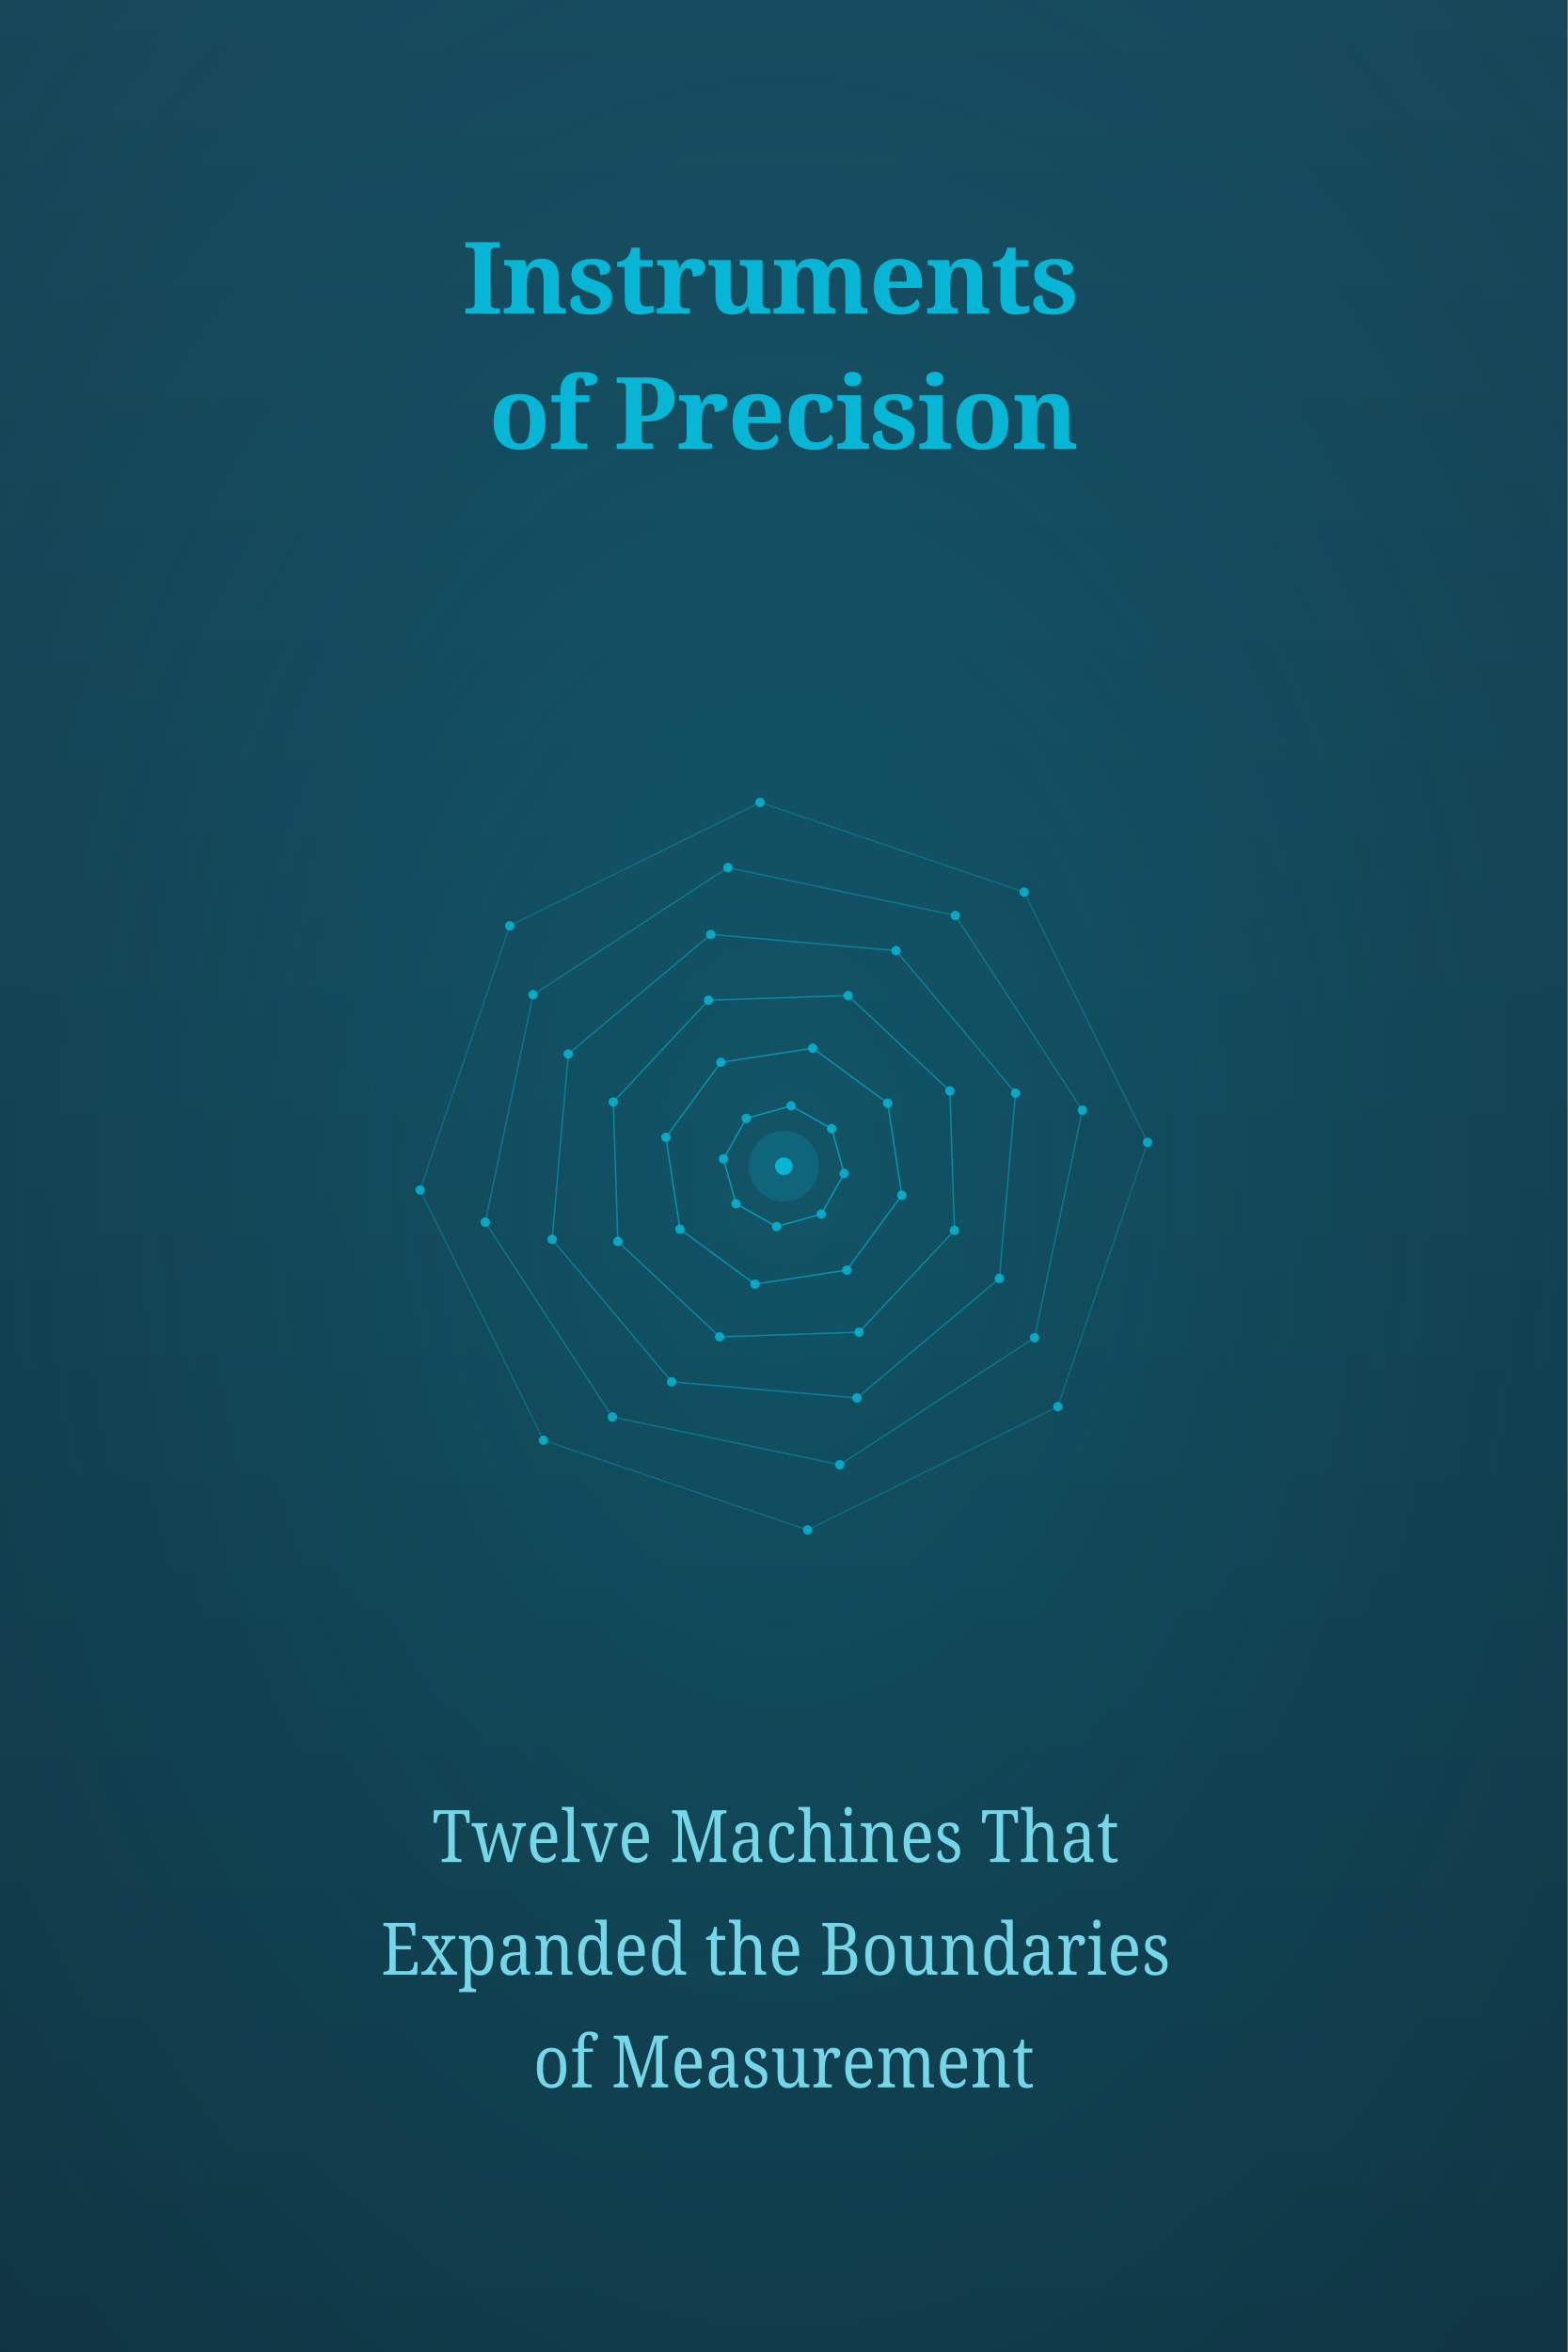
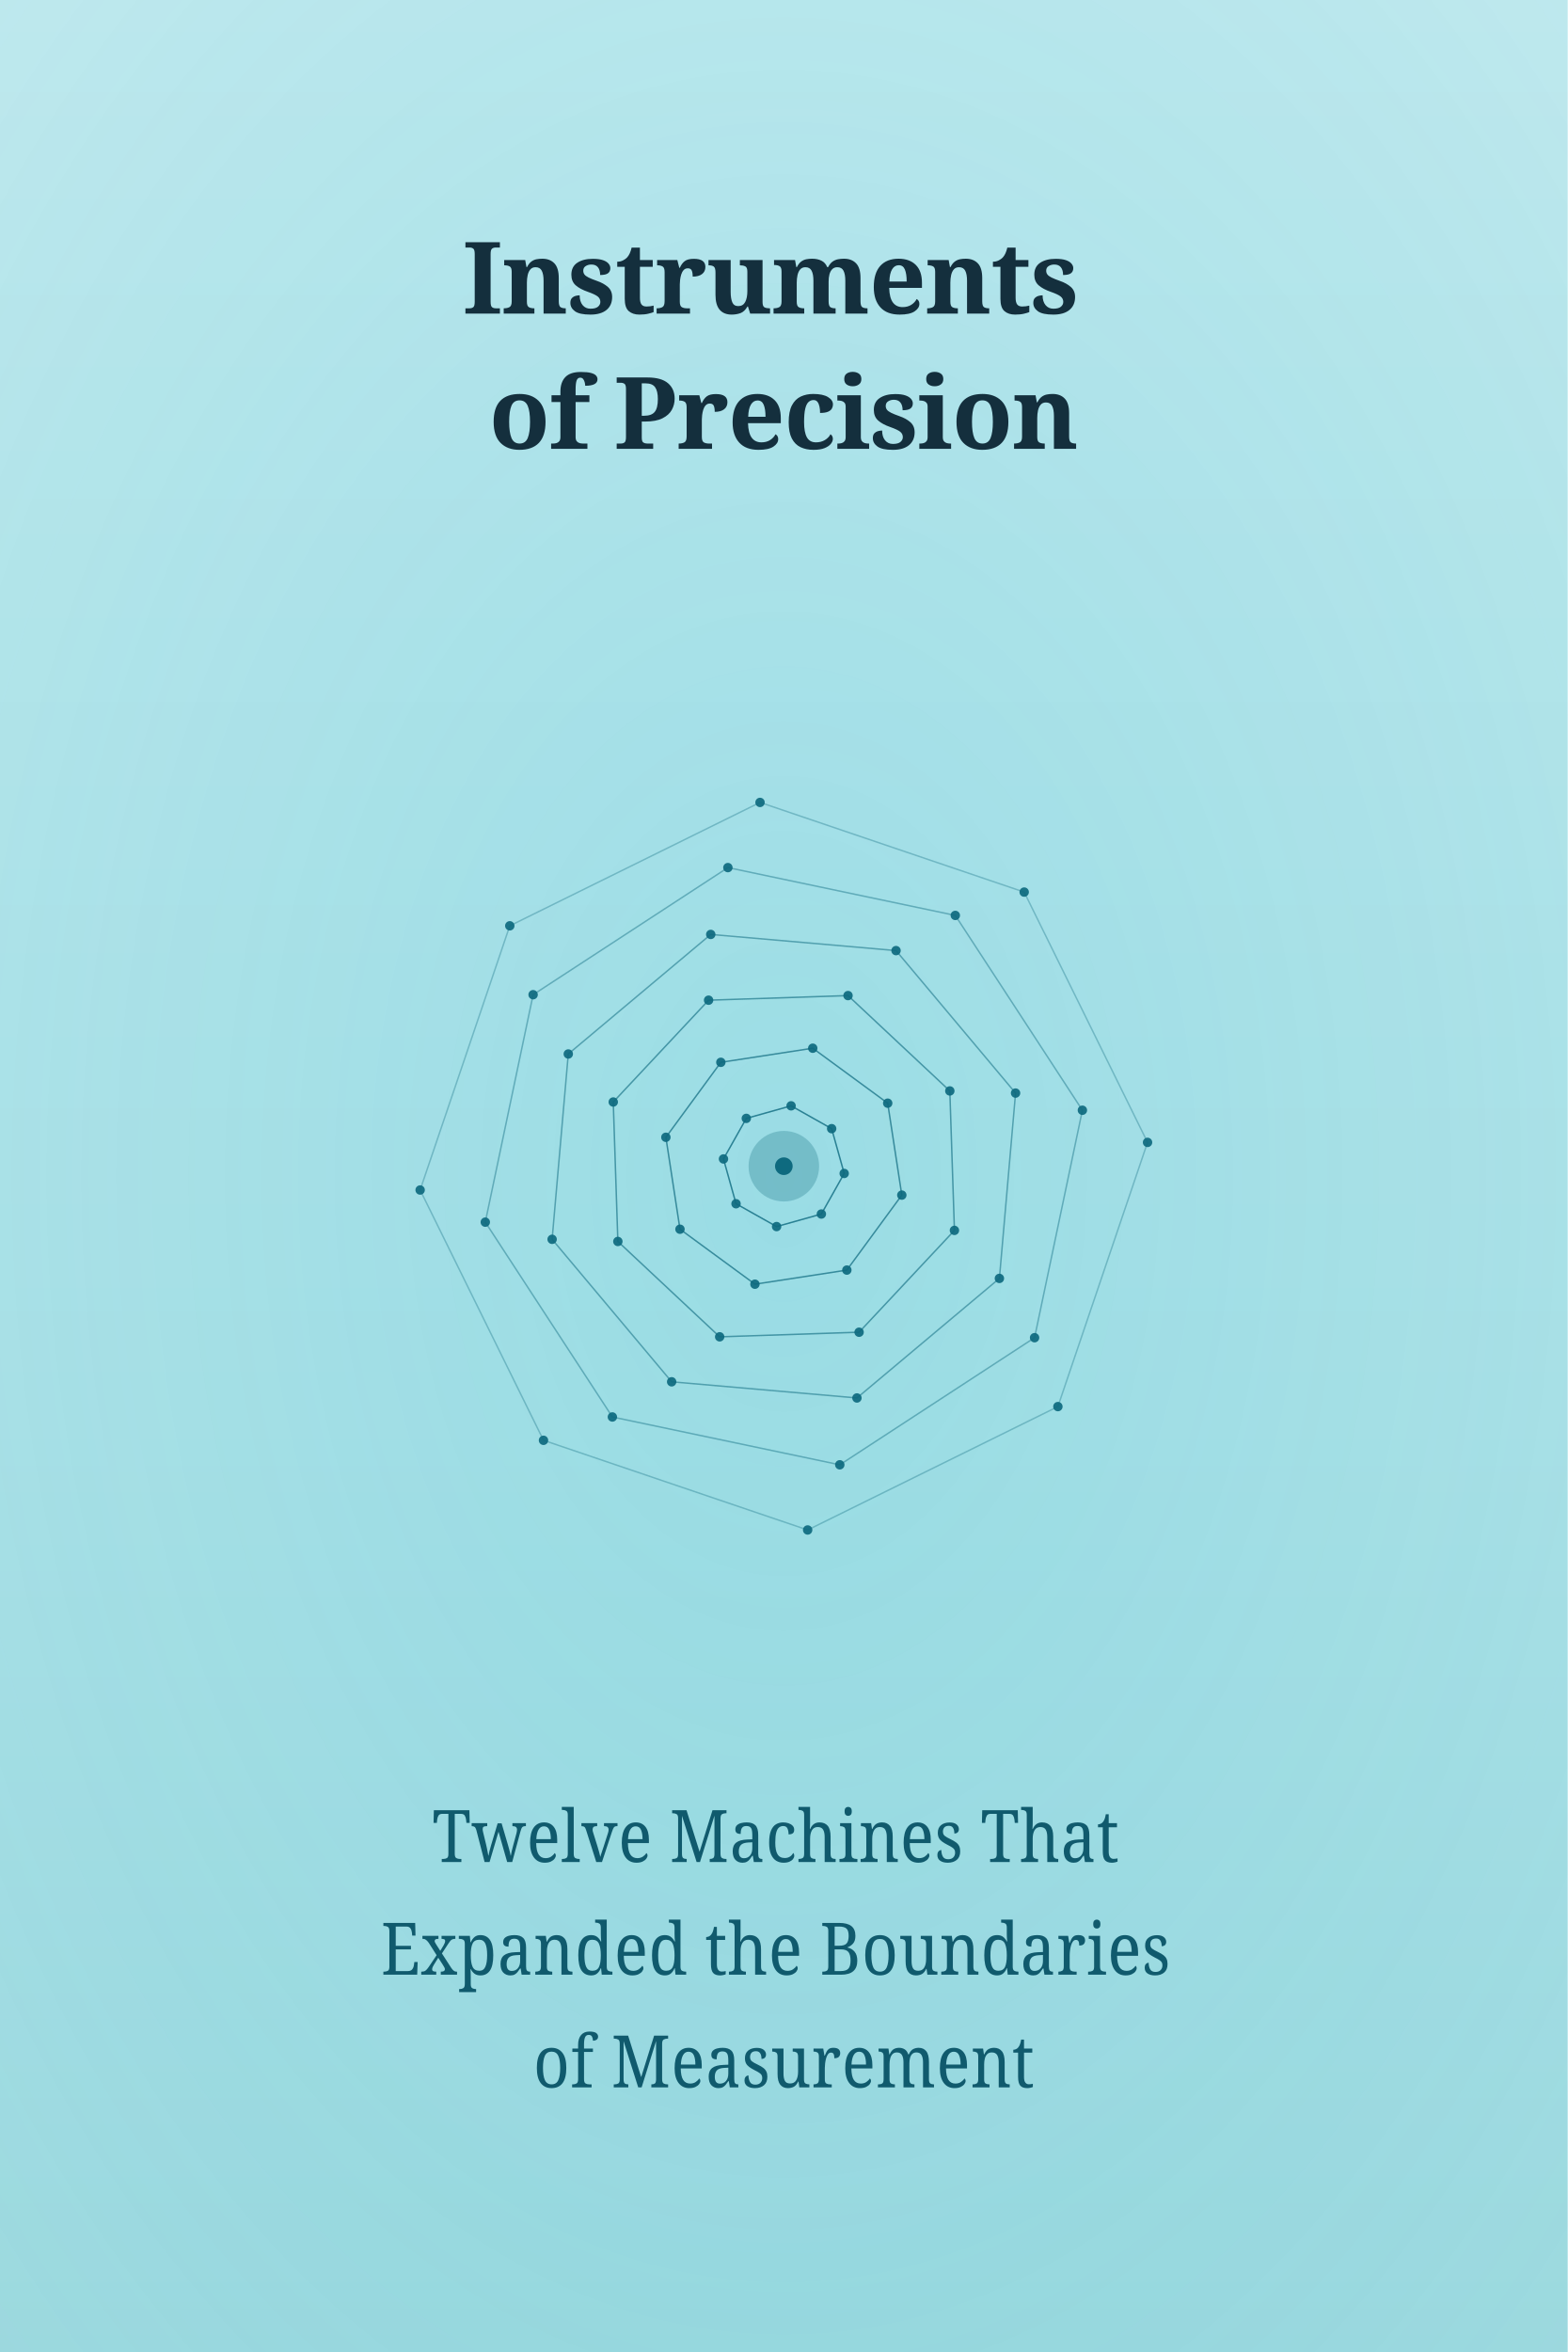
<svg xmlns="http://www.w3.org/2000/svg" viewBox="0 0 1600 2400" width="100%" height="100%">
  <defs>
    <linearGradient id="bg-instruments-of-precision" x1="0%" y1="0%" x2="0%" y2="100%">
-       <stop offset="0%" stop-color="#193b4d" />
-       <stop offset="60%" stop-color="#142f3d" />
-       <stop offset="100%" stop-color="#112835" />
+       <stop offset="0%" stop-color="#c5eaee" />
+       <stop offset="60%" stop-color="#b4e3e7" />
+       <stop offset="100%" stop-color="#a2dadf" />
    </linearGradient>
    <radialGradient id="halo-instruments-of-precision" cx="50%" cy="50%" r="75%">
-       <stop offset="0%" stop-color="#06b6d4" stop-opacity="0.26" />
-       <stop offset="55%" stop-color="#06b6d4" stop-opacity="0.15" />
-       <stop offset="100%" stop-color="#06b6d4" stop-opacity="0.08" />
+       <stop offset="0%" stop-color="#06b6d4" stop-opacity="0.16" />
+       <stop offset="55%" stop-color="#06b6d4" stop-opacity="0.09" />
+       <stop offset="100%" stop-color="#06b6d4" stop-opacity="0.03" />
    </radialGradient>
  </defs>
  <rect width="1600" height="2400" fill="url(#bg-instruments-of-precision)" />
  <rect width="1600" height="2400" fill="url(#halo-instruments-of-precision)" />
  <g text-anchor="middle">
-     <text x="800" y="320" font-family="'Literata', Georgia, serif" font-size="102" font-weight="700" letter-spacing="-0.01em" fill="#06b6d4">
+     <text x="800" y="320" font-family="'Literata', Georgia, serif" font-size="102" font-weight="700" letter-spacing="-0.01em" fill="#142f3d">
      <tspan x="800" dy="0">Instruments</tspan>
      <tspan x="800" dy="138">of Precision</tspan>
    </text>
  </g>
  <g class="emblem-lattice" transform="translate(0, -210)">
-     <circle cx="861.6" cy="1407.4" r="4.8" fill="#06b6d4" opacity="0.85" />
-     <circle cx="838.3" cy="1448.8" r="4.8" fill="#06b6d4" opacity="0.85" />
-     <circle cx="792.6" cy="1461.6" r="4.8" fill="#06b6d4" opacity="0.85" />
-     <circle cx="751.2" cy="1438.3" r="4.8" fill="#06b6d4" opacity="0.85" />
-     <circle cx="738.4" cy="1392.6" r="4.8" fill="#06b6d4" opacity="0.85" />
-     <circle cx="761.7" cy="1351.2" r="4.8" fill="#06b6d4" opacity="0.85" />
-     <circle cx="807.4" cy="1338.4" r="4.8" fill="#06b6d4" opacity="0.85" />
-     <circle cx="848.8" cy="1361.7" r="4.8" fill="#06b6d4" opacity="0.85" />
-     <polygon points="861.6,1407.4 838.3,1448.8 792.6,1461.6 751.2,1438.3 738.4,1392.6 761.7,1351.2 807.4,1338.4 848.8,1361.7" stroke="#06b6d4" stroke-width="1.5" fill="none" opacity="0.70" />
-     <circle cx="920.4" cy="1429.5" r="4.8" fill="#06b6d4" opacity="0.85" />
-     <circle cx="864.3" cy="1506.0" r="4.8" fill="#06b6d4" opacity="0.85" />
-     <circle cx="770.5" cy="1520.4" r="4.8" fill="#06b6d4" opacity="0.85" />
-     <circle cx="694.0" cy="1464.3" r="4.8" fill="#06b6d4" opacity="0.85" />
-     <circle cx="679.6" cy="1370.5" r="4.8" fill="#06b6d4" opacity="0.85" />
-     <circle cx="735.7" cy="1294.0" r="4.8" fill="#06b6d4" opacity="0.85" />
-     <circle cx="829.5" cy="1279.6" r="4.8" fill="#06b6d4" opacity="0.85" />
-     <circle cx="906.0" cy="1335.7" r="4.8" fill="#06b6d4" opacity="0.85" />
-     <polygon points="920.4,1429.5 864.3,1506.0 770.5,1520.4 694.0,1464.3 679.6,1370.5 735.7,1294.0 829.5,1279.6 906.0,1335.7" stroke="#06b6d4" stroke-width="1.5" fill="none" opacity="0.62" />
-     <circle cx="974.1" cy="1465.5" r="4.8" fill="#06b6d4" opacity="0.85" />
-     <circle cx="876.8" cy="1569.4" r="4.8" fill="#06b6d4" opacity="0.85" />
-     <circle cx="734.5" cy="1574.1" r="4.8" fill="#06b6d4" opacity="0.85" />
-     <circle cx="630.6" cy="1476.8" r="4.8" fill="#06b6d4" opacity="0.85" />
-     <circle cx="625.9" cy="1334.5" r="4.8" fill="#06b6d4" opacity="0.85" />
-     <circle cx="723.2" cy="1230.6" r="4.8" fill="#06b6d4" opacity="0.85" />
-     <circle cx="865.5" cy="1225.9" r="4.8" fill="#06b6d4" opacity="0.85" />
-     <circle cx="969.4" cy="1323.2" r="4.8" fill="#06b6d4" opacity="0.85" />
-     <polygon points="974.1,1465.5 876.8,1569.4 734.5,1574.1 630.6,1476.8 625.9,1334.5 723.2,1230.6 865.5,1225.9 969.4,1323.2" stroke="#06b6d4" stroke-width="1.5" fill="none" opacity="0.54" />
-     <circle cx="1020.0" cy="1514.5" r="4.8" fill="#06b6d4" opacity="0.85" />
-     <circle cx="874.6" cy="1636.5" r="4.8" fill="#06b6d4" opacity="0.85" />
-     <circle cx="685.5" cy="1620.0" r="4.8" fill="#06b6d4" opacity="0.85" />
-     <circle cx="563.5" cy="1474.6" r="4.8" fill="#06b6d4" opacity="0.85" />
-     <circle cx="580.0" cy="1285.5" r="4.8" fill="#06b6d4" opacity="0.85" />
-     <circle cx="725.4" cy="1163.5" r="4.8" fill="#06b6d4" opacity="0.85" />
-     <circle cx="914.5" cy="1180.0" r="4.8" fill="#06b6d4" opacity="0.85" />
-     <circle cx="1036.5" cy="1325.4" r="4.8" fill="#06b6d4" opacity="0.85" />
-     <polygon points="1020.0,1514.5 874.6,1636.5 685.5,1620.0 563.5,1474.6 580.0,1285.5 725.4,1163.5 914.5,1180.0 1036.5,1325.4" stroke="#06b6d4" stroke-width="1.5" fill="none" opacity="0.46" />
-     <circle cx="1055.9" cy="1575.0" r="4.8" fill="#06b6d4" opacity="0.85" />
-     <circle cx="857.1" cy="1704.7" r="4.8" fill="#06b6d4" opacity="0.85" />
-     <circle cx="625.0" cy="1655.9" r="4.8" fill="#06b6d4" opacity="0.85" />
-     <circle cx="495.3" cy="1457.1" r="4.8" fill="#06b6d4" opacity="0.85" />
-     <circle cx="544.1" cy="1225.0" r="4.8" fill="#06b6d4" opacity="0.85" />
-     <circle cx="742.9" cy="1095.3" r="4.8" fill="#06b6d4" opacity="0.85" />
-     <circle cx="975.0" cy="1144.1" r="4.8" fill="#06b6d4" opacity="0.85" />
-     <circle cx="1104.7" cy="1342.9" r="4.8" fill="#06b6d4" opacity="0.85" />
-     <polygon points="1055.9,1575.0 857.1,1704.7 625.0,1655.9 495.3,1457.1 544.1,1225.0 742.9,1095.3 975.0,1144.1 1104.7,1342.9" stroke="#06b6d4" stroke-width="1.5" fill="none" opacity="0.38" />
-     <circle cx="1079.7" cy="1645.3" r="4.8" fill="#06b6d4" opacity="0.85" />
-     <circle cx="824.3" cy="1771.2" r="4.8" fill="#06b6d4" opacity="0.85" />
-     <circle cx="554.7" cy="1679.7" r="4.8" fill="#06b6d4" opacity="0.85" />
-     <circle cx="428.8" cy="1424.3" r="4.8" fill="#06b6d4" opacity="0.85" />
-     <circle cx="520.3" cy="1154.7" r="4.8" fill="#06b6d4" opacity="0.85" />
-     <circle cx="775.7" cy="1028.8" r="4.8" fill="#06b6d4" opacity="0.85" />
-     <circle cx="1045.3" cy="1120.3" r="4.8" fill="#06b6d4" opacity="0.85" />
-     <circle cx="1171.2" cy="1375.7" r="4.8" fill="#06b6d4" opacity="0.85" />
-     <polygon points="1079.7,1645.3 824.3,1771.2 554.7,1679.7 428.8,1424.3 520.3,1154.7 775.7,1028.8 1045.3,1120.3 1171.2,1375.7" stroke="#06b6d4" stroke-width="1.5" fill="none" opacity="0.30" />
-     <circle cx="800" cy="1400" r="36" fill="#06b6d4" opacity="0.18" />
-     <circle cx="800" cy="1400" r="9" fill="#06b6d4" />
+     <circle cx="861.6" cy="1407.4" r="4.8" fill="#0e6a7f" opacity="0.92" />
+     <circle cx="838.3" cy="1448.8" r="4.8" fill="#0e6a7f" opacity="0.92" />
+     <circle cx="792.6" cy="1461.6" r="4.8" fill="#0e6a7f" opacity="0.92" />
+     <circle cx="751.2" cy="1438.3" r="4.8" fill="#0e6a7f" opacity="0.92" />
+     <circle cx="738.4" cy="1392.6" r="4.8" fill="#0e6a7f" opacity="0.92" />
+     <circle cx="761.7" cy="1351.2" r="4.8" fill="#0e6a7f" opacity="0.92" />
+     <circle cx="807.4" cy="1338.4" r="4.8" fill="#0e6a7f" opacity="0.92" />
+     <circle cx="848.8" cy="1361.7" r="4.8" fill="#0e6a7f" opacity="0.92" />
+     <polygon points="861.6,1407.4 838.3,1448.8 792.6,1461.6 751.2,1438.3 738.4,1392.6 761.7,1351.2 807.4,1338.4 848.8,1361.7" stroke="#0e6a7f" stroke-width="1.5" fill="none" opacity="0.80" />
+     <circle cx="920.4" cy="1429.5" r="4.8" fill="#0e6a7f" opacity="0.92" />
+     <circle cx="864.3" cy="1506.0" r="4.8" fill="#0e6a7f" opacity="0.92" />
+     <circle cx="770.5" cy="1520.4" r="4.8" fill="#0e6a7f" opacity="0.92" />
+     <circle cx="694.0" cy="1464.3" r="4.8" fill="#0e6a7f" opacity="0.92" />
+     <circle cx="679.6" cy="1370.5" r="4.8" fill="#0e6a7f" opacity="0.92" />
+     <circle cx="735.7" cy="1294.0" r="4.8" fill="#0e6a7f" opacity="0.92" />
+     <circle cx="829.5" cy="1279.6" r="4.8" fill="#0e6a7f" opacity="0.92" />
+     <circle cx="906.0" cy="1335.7" r="4.8" fill="#0e6a7f" opacity="0.92" />
+     <polygon points="920.4,1429.5 864.3,1506.0 770.5,1520.4 694.0,1464.3 679.6,1370.5 735.7,1294.0 829.5,1279.6 906.0,1335.7" stroke="#0e6a7f" stroke-width="1.5" fill="none" opacity="0.71" />
+     <circle cx="974.1" cy="1465.5" r="4.8" fill="#0e6a7f" opacity="0.92" />
+     <circle cx="876.8" cy="1569.4" r="4.8" fill="#0e6a7f" opacity="0.92" />
+     <circle cx="734.5" cy="1574.1" r="4.8" fill="#0e6a7f" opacity="0.92" />
+     <circle cx="630.6" cy="1476.8" r="4.8" fill="#0e6a7f" opacity="0.92" />
+     <circle cx="625.9" cy="1334.5" r="4.8" fill="#0e6a7f" opacity="0.92" />
+     <circle cx="723.2" cy="1230.6" r="4.8" fill="#0e6a7f" opacity="0.92" />
+     <circle cx="865.5" cy="1225.9" r="4.8" fill="#0e6a7f" opacity="0.92" />
+     <circle cx="969.4" cy="1323.2" r="4.8" fill="#0e6a7f" opacity="0.92" />
+     <polygon points="974.1,1465.5 876.8,1569.4 734.5,1574.1 630.6,1476.8 625.9,1334.5 723.2,1230.6 865.5,1225.9 969.4,1323.2" stroke="#0e6a7f" stroke-width="1.5" fill="none" opacity="0.62" />
+     <circle cx="1020.0" cy="1514.5" r="4.8" fill="#0e6a7f" opacity="0.92" />
+     <circle cx="874.6" cy="1636.5" r="4.8" fill="#0e6a7f" opacity="0.92" />
+     <circle cx="685.5" cy="1620.0" r="4.8" fill="#0e6a7f" opacity="0.92" />
+     <circle cx="563.5" cy="1474.6" r="4.8" fill="#0e6a7f" opacity="0.92" />
+     <circle cx="580.0" cy="1285.5" r="4.8" fill="#0e6a7f" opacity="0.92" />
+     <circle cx="725.4" cy="1163.5" r="4.8" fill="#0e6a7f" opacity="0.92" />
+     <circle cx="914.5" cy="1180.0" r="4.8" fill="#0e6a7f" opacity="0.92" />
+     <circle cx="1036.5" cy="1325.4" r="4.8" fill="#0e6a7f" opacity="0.92" />
+     <polygon points="1020.0,1514.5 874.6,1636.5 685.5,1620.0 563.5,1474.6 580.0,1285.5 725.4,1163.5 914.5,1180.0 1036.5,1325.4" stroke="#0e6a7f" stroke-width="1.5" fill="none" opacity="0.53" />
+     <circle cx="1055.9" cy="1575.0" r="4.8" fill="#0e6a7f" opacity="0.92" />
+     <circle cx="857.1" cy="1704.7" r="4.8" fill="#0e6a7f" opacity="0.92" />
+     <circle cx="625.0" cy="1655.9" r="4.8" fill="#0e6a7f" opacity="0.92" />
+     <circle cx="495.3" cy="1457.1" r="4.8" fill="#0e6a7f" opacity="0.92" />
+     <circle cx="544.1" cy="1225.0" r="4.8" fill="#0e6a7f" opacity="0.92" />
+     <circle cx="742.9" cy="1095.3" r="4.8" fill="#0e6a7f" opacity="0.92" />
+     <circle cx="975.0" cy="1144.1" r="4.8" fill="#0e6a7f" opacity="0.92" />
+     <circle cx="1104.7" cy="1342.9" r="4.8" fill="#0e6a7f" opacity="0.92" />
+     <polygon points="1055.9,1575.0 857.1,1704.7 625.0,1655.9 495.3,1457.1 544.1,1225.0 742.9,1095.3 975.0,1144.1 1104.7,1342.9" stroke="#0e6a7f" stroke-width="1.5" fill="none" opacity="0.44" />
+     <circle cx="1079.7" cy="1645.3" r="4.8" fill="#0e6a7f" opacity="0.92" />
+     <circle cx="824.3" cy="1771.2" r="4.8" fill="#0e6a7f" opacity="0.92" />
+     <circle cx="554.7" cy="1679.7" r="4.8" fill="#0e6a7f" opacity="0.92" />
+     <circle cx="428.8" cy="1424.3" r="4.8" fill="#0e6a7f" opacity="0.92" />
+     <circle cx="520.3" cy="1154.7" r="4.8" fill="#0e6a7f" opacity="0.92" />
+     <circle cx="775.7" cy="1028.8" r="4.8" fill="#0e6a7f" opacity="0.92" />
+     <circle cx="1045.3" cy="1120.3" r="4.8" fill="#0e6a7f" opacity="0.92" />
+     <circle cx="1171.2" cy="1375.7" r="4.8" fill="#0e6a7f" opacity="0.92" />
+     <polygon points="1079.7,1645.3 824.3,1771.2 554.7,1679.7 428.8,1424.3 520.3,1154.7 775.7,1028.8 1045.3,1120.3 1171.2,1375.7" stroke="#0e6a7f" stroke-width="1.5" fill="none" opacity="0.34" />
+     <circle cx="800" cy="1400" r="36" fill="#0e6a7f" opacity="0.28" />
+     <circle cx="800" cy="1400" r="9" fill="#0e6a7f" />
  </g>
  <g text-anchor="middle" transform="translate(800, 0) scale(0.87, 1) translate(-800, 0)">
-     <text x="800" y="1900" font-family="'Literata', Georgia, serif" font-size="74" font-weight="300" letter-spacing="0.01em" fill="#74d6e7">
+     <text x="800" y="1900" font-family="'Literata', Georgia, serif" font-size="74" font-weight="400" letter-spacing="0.01em" fill="#105a6d">
      <tspan x="800" dy="0">Twelve Machines That</tspan>
      <tspan x="800" dy="115">Expanded the Boundaries</tspan>
      <tspan x="800" dy="115">of Measurement</tspan>
    </text>
  </g>
</svg>
